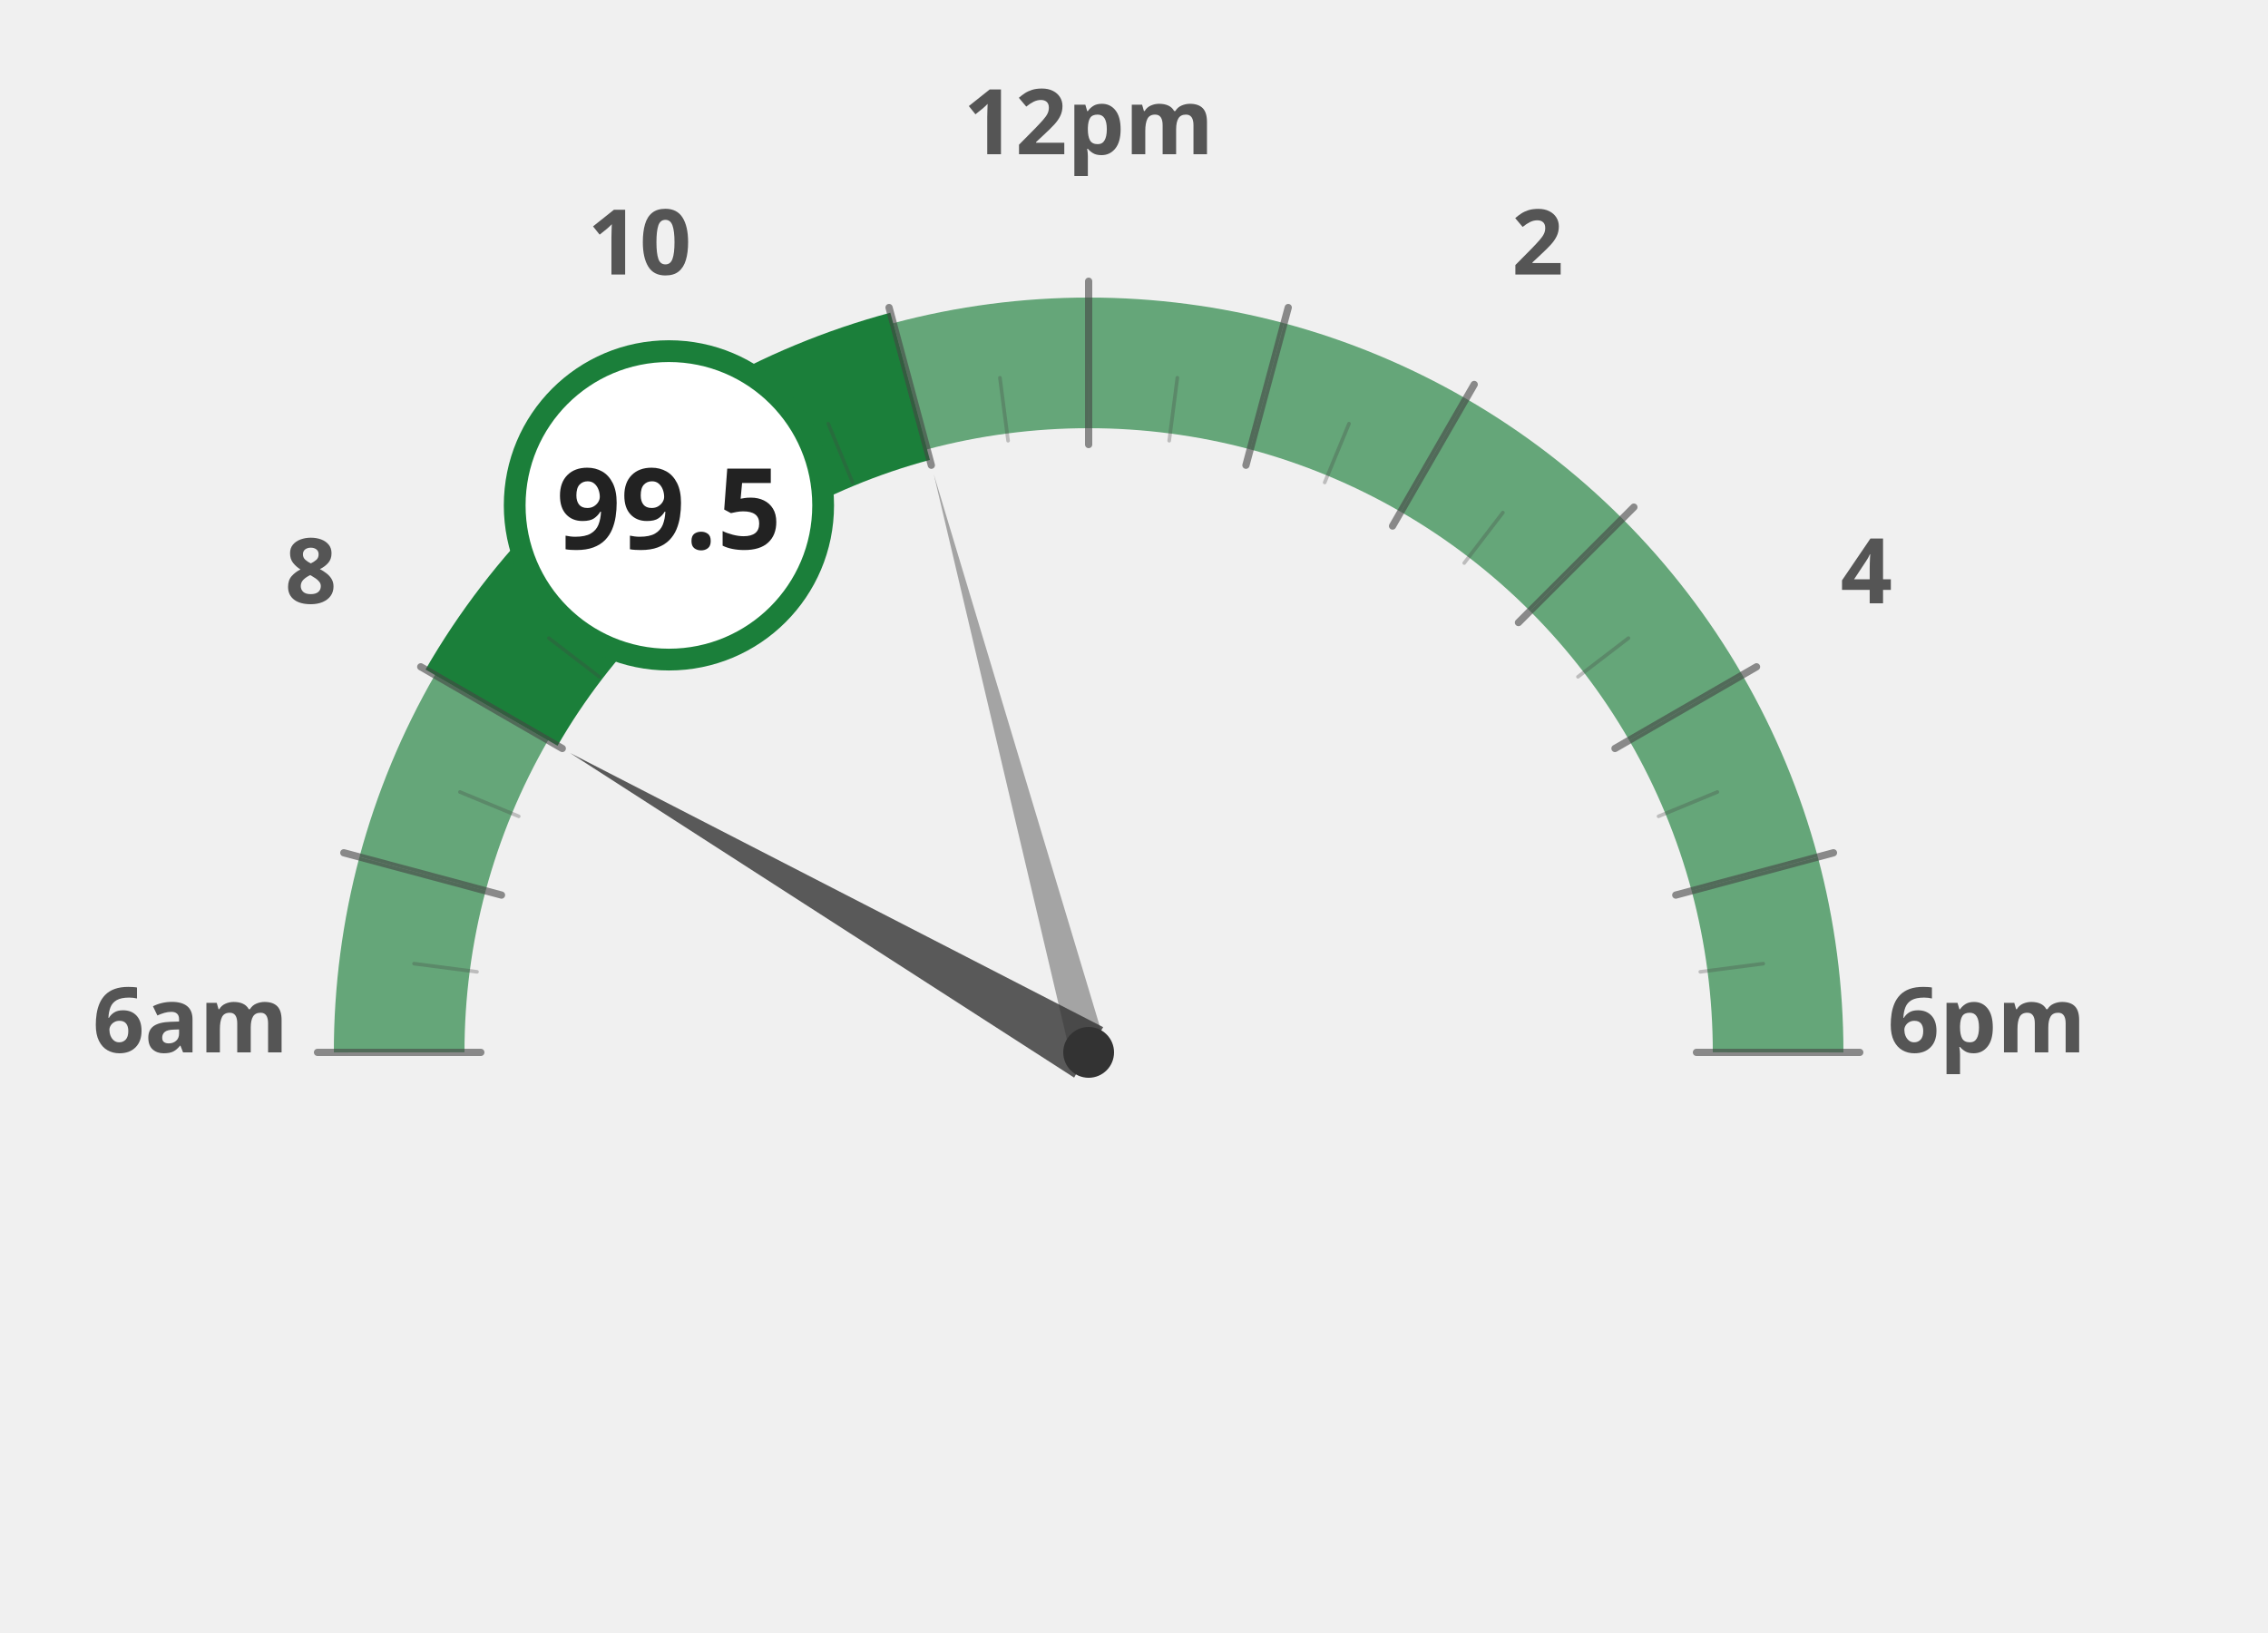
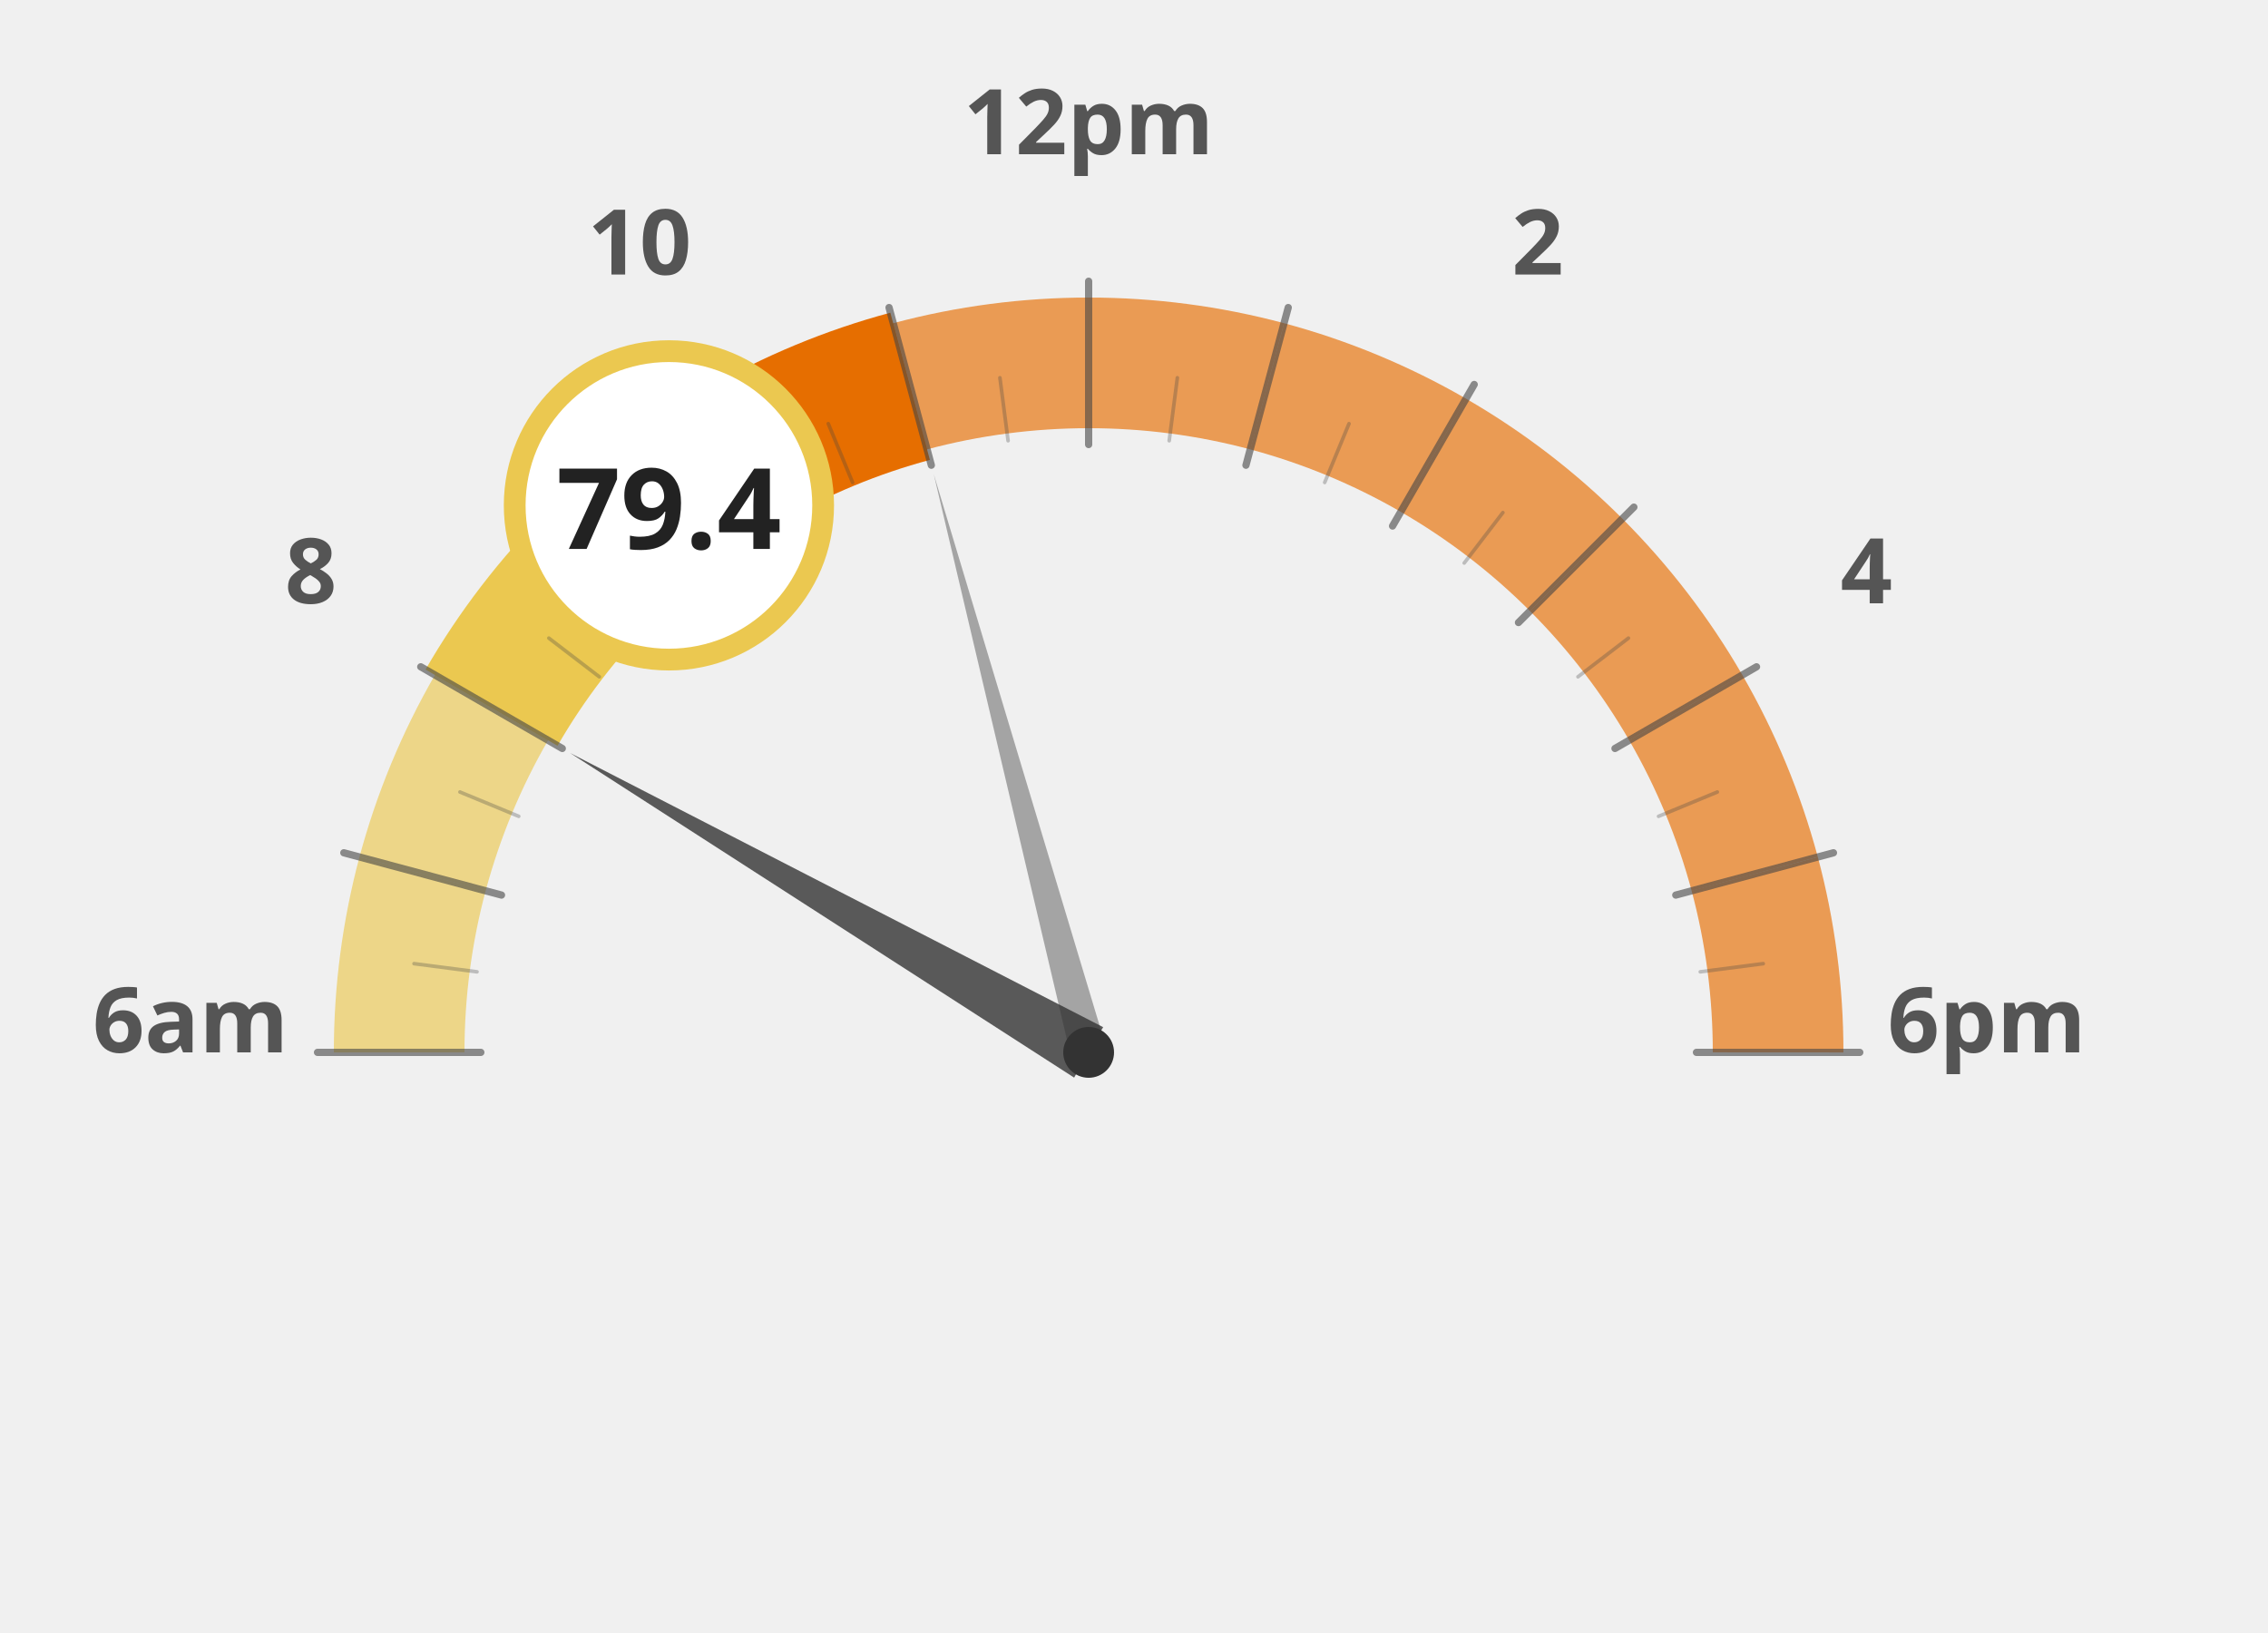
<svg xmlns="http://www.w3.org/2000/svg" width="100%" height="100%" viewBox="0 0 1250 900">
  <g transform="translate(100, 100)">
-     <path d="M 120.0 480.0 A 380 380 0 0 1 132.9 381.6" fill="none" stroke="#1b7f3a" stroke-width="72" stroke-opacity="0.65" />
-     <path d="M 132.9 381.6 A 380 380 0 0 1 170.9 290.0" fill="none" stroke="#1b7f3a" stroke-width="72" stroke-opacity="0.65" />
-     <path d="M 170.9 290.0 A 380 380 0 0 1 231.3 211.3" fill="none" stroke="#1b7f3a" stroke-width="72" stroke-opacity="1.0" />
-     <path d="M 231.3 211.3 A 380 380 0 0 1 310.0 150.9" fill="none" stroke="#1b7f3a" stroke-width="72" stroke-opacity="1.0" />
-     <path d="M 310.0 150.9 A 380 380 0 0 1 401.6 112.9" fill="none" stroke="#1b7f3a" stroke-width="72" stroke-opacity="1.0" />
-     <path d="M 401.6 112.9 A 380 380 0 0 1 500.0 100.0" fill="none" stroke="#1b7f3a" stroke-width="72" stroke-opacity="0.65" />
-     <path d="M 500.0 100.0 A 380 380 0 0 1 598.4 112.9" fill="none" stroke="#1b7f3a" stroke-width="72" stroke-opacity="0.65" />
-     <path d="M 598.4 112.9 A 380 380 0 0 1 690.0 150.9" fill="none" stroke="#1b7f3a" stroke-width="72" stroke-opacity="0.65" />
-     <path d="M 690.0 150.9 A 380 380 0 0 1 768.7 211.3" fill="none" stroke="#1b7f3a" stroke-width="72" stroke-opacity="0.65" />
-     <path d="M 768.7 211.3 A 380 380 0 0 1 829.1 290.0" fill="none" stroke="#1b7f3a" stroke-width="72" stroke-opacity="0.65" />
-     <path d="M 829.1 290.0 A 380 380 0 0 1 867.1 381.6" fill="none" stroke="#1b7f3a" stroke-width="72" stroke-opacity="0.65" />
-     <path d="M 867.1 381.6 A 380 380 0 0 1 880.0 480.0" fill="none" stroke="#1b7f3a" stroke-width="72" stroke-opacity="0.65" />
+     <path d="M 120.0 480.0 A 380 380 0 0 1 132.9 381.6" fill="none" stroke="#ebc850" stroke-width="72" stroke-opacity="0.65" />
+     <path d="M 132.9 381.6 A 380 380 0 0 1 170.9 290.0" fill="none" stroke="#ebc850" stroke-width="72" stroke-opacity="0.65" />
+     <path d="M 170.9 290.0 A 380 380 0 0 1 231.3 211.3" fill="none" stroke="#ebc850" stroke-width="72" stroke-opacity="1.0" />
+     <path d="M 231.3 211.3 A 380 380 0 0 1 310.0 150.9" fill="none" stroke="#e66e00" stroke-width="72" stroke-opacity="1.0" />
+     <path d="M 310.0 150.9 A 380 380 0 0 1 401.6 112.9" fill="none" stroke="#e66e00" stroke-width="72" stroke-opacity="1.0" />
+     <path d="M 401.6 112.9 A 380 380 0 0 1 500.0 100.0" fill="none" stroke="#e66e00" stroke-width="72" stroke-opacity="0.65" />
+     <path d="M 500.0 100.0 A 380 380 0 0 1 598.4 112.9" fill="none" stroke="#e66e00" stroke-width="72" stroke-opacity="0.65" />
+     <path d="M 598.4 112.9 A 380 380 0 0 1 690.0 150.9" fill="none" stroke="#e66e00" stroke-width="72" stroke-opacity="0.65" />
+     <path d="M 690.0 150.9 A 380 380 0 0 1 768.7 211.3" fill="none" stroke="#e66e00" stroke-width="72" stroke-opacity="0.65" />
+     <path d="M 768.7 211.3 A 380 380 0 0 1 829.1 290.0" fill="none" stroke="#e66e00" stroke-width="72" stroke-opacity="0.65" />
+     <path d="M 829.1 290.0 A 380 380 0 0 1 867.1 381.6" fill="none" stroke="#e66e00" stroke-width="72" stroke-opacity="0.65" />
+     <path d="M 867.1 381.6 A 380 380 0 0 1 880.0 480.0" fill="none" stroke="#e66e00" stroke-width="72" stroke-opacity="0.65" />
    <text x="5.0" y="480" text-anchor="middle" font-family="Montserrat, sans-serif" font-size="50" font-weight="900" fill="#555">6am</text>
    <text x="71.317" y="232.5" text-anchor="middle" font-family="Montserrat, sans-serif" font-size="50" font-weight="900" fill="#555">8</text>
    <text x="252.5" y="51.317" text-anchor="middle" font-family="Montserrat, sans-serif" font-size="50" font-weight="900" fill="#555">10</text>
    <text x="500" y="-15.0" text-anchor="middle" font-family="Montserrat, sans-serif" font-size="50" font-weight="900" fill="#555">12pm</text>
    <text x="747.5" y="51.317" text-anchor="middle" font-family="Montserrat, sans-serif" font-size="50" font-weight="900" fill="#555">2</text>
    <text x="928.683" y="232.5" text-anchor="middle" font-family="Montserrat, sans-serif" font-size="50" font-weight="900" fill="#555">4</text>
    <text x="995.0" y="480.0" text-anchor="middle" font-family="Montserrat, sans-serif" font-size="50" font-weight="900" fill="#555">6pm</text>
-     <path d="M 170.9 290.0 A 380 380 0 0 1 231.3 211.3" fill="none" stroke="#1b7f3a" stroke-width="84" stroke-linecap="butt" />
-     <path d="M 231.3 211.3 A 380 380 0 0 1 310.0 150.9" fill="none" stroke="#1b7f3a" stroke-width="84" stroke-linecap="butt" />
-     <path d="M 310.0 150.9 A 380 380 0 0 1 401.6 112.9" fill="none" stroke="#1b7f3a" stroke-width="84" stroke-linecap="butt" />
+     <path d="M 170.9 290.0 A 380 380 0 0 1 231.3 211.3" fill="none" stroke="#ebc850" stroke-width="84" stroke-linecap="butt" />
+     <path d="M 231.3 211.3 A 380 380 0 0 1 310.0 150.9" fill="none" stroke="#e66e00" stroke-width="84" stroke-linecap="butt" />
+     <path d="M 310.0 150.9 A 380 380 0 0 1 401.6 112.9" fill="none" stroke="#e66e00" stroke-width="84" stroke-linecap="butt" />
    <line x1="165.0" y1="480.0" x2="75.0" y2="480.0" stroke="#444" stroke-width="4" stroke-linecap="round" opacity="0.6" />
    <line x1="162.9" y1="435.6" x2="128.2" y2="431.1" stroke="#444" stroke-width="2" stroke-linecap="round" opacity="0.3" />
    <line x1="176.4" y1="393.3" x2="89.5" y2="370.0" stroke="#444" stroke-width="4" stroke-linecap="round" opacity="0.6" />
    <line x1="185.9" y1="349.9" x2="153.5" y2="336.5" stroke="#444" stroke-width="2" stroke-linecap="round" opacity="0.3" />
    <line x1="209.9" y1="312.5" x2="131.9" y2="267.5" stroke="#444" stroke-width="4" stroke-linecap="round" opacity="0.6" />
    <line x1="230.3" y1="273.0" x2="202.5" y2="251.7" stroke="#444" stroke-width="2" stroke-linecap="round" opacity="0.3" />
    <line x1="263.1" y1="243.1" x2="199.5" y2="179.5" stroke="#444" stroke-width="4" stroke-linecap="round" opacity="0.6" />
    <line x1="293.0" y1="210.3" x2="271.7" y2="182.5" stroke="#444" stroke-width="2" stroke-linecap="round" opacity="0.3" />
    <line x1="332.5" y1="189.9" x2="287.5" y2="111.9" stroke="#444" stroke-width="4" stroke-linecap="round" opacity="0.6" />
    <line x1="369.9" y1="165.9" x2="356.5" y2="133.5" stroke="#444" stroke-width="2" stroke-linecap="round" opacity="0.3" />
    <line x1="413.3" y1="156.4" x2="390.0" y2="69.5" stroke="#444" stroke-width="4" stroke-linecap="round" opacity="0.6" />
    <line x1="455.6" y1="142.9" x2="451.1" y2="108.2" stroke="#444" stroke-width="2" stroke-linecap="round" opacity="0.3" />
    <line x1="500.0" y1="145.0" x2="500.0" y2="55.0" stroke="#444" stroke-width="4" stroke-linecap="round" opacity="0.6" />
    <line x1="544.4" y1="142.9" x2="548.9" y2="108.2" stroke="#444" stroke-width="2" stroke-linecap="round" opacity="0.3" />
    <line x1="586.7" y1="156.4" x2="610.0" y2="69.5" stroke="#444" stroke-width="4" stroke-linecap="round" opacity="0.6" />
    <line x1="630.1" y1="165.9" x2="643.5" y2="133.5" stroke="#444" stroke-width="2" stroke-linecap="round" opacity="0.3" />
    <line x1="667.5" y1="189.9" x2="712.5" y2="111.9" stroke="#444" stroke-width="4" stroke-linecap="round" opacity="0.6" />
    <line x1="707.0" y1="210.3" x2="728.3" y2="182.5" stroke="#444" stroke-width="2" stroke-linecap="round" opacity="0.3" />
    <line x1="736.9" y1="243.1" x2="800.5" y2="179.5" stroke="#444" stroke-width="4" stroke-linecap="round" opacity="0.6" />
    <line x1="769.7" y1="273.0" x2="797.5" y2="251.7" stroke="#444" stroke-width="2" stroke-linecap="round" opacity="0.3" />
    <line x1="790.1" y1="312.5" x2="868.1" y2="267.5" stroke="#444" stroke-width="4" stroke-linecap="round" opacity="0.6" />
    <line x1="814.1" y1="349.9" x2="846.5" y2="336.5" stroke="#444" stroke-width="2" stroke-linecap="round" opacity="0.3" />
    <line x1="823.6" y1="393.3" x2="910.5" y2="370.0" stroke="#444" stroke-width="4" stroke-linecap="round" opacity="0.6" />
    <line x1="837.1" y1="435.6" x2="871.8" y2="431.1" stroke="#444" stroke-width="2" stroke-linecap="round" opacity="0.3" />
    <line x1="835.0" y1="480.0" x2="925.0" y2="480.0" stroke="#444" stroke-width="4" stroke-linecap="round" opacity="0.6" />
    <polygon points="214.2,315.0 492.0,493.9 508.0,466.1" fill="#333" opacity="0.8" />
    <polygon points="414.6,161.2 490.3,482.6 509.7,477.4" fill="#333" opacity="0.4" />
    <circle cx="500" cy="480" r="14" fill="#333" />
-     <circle cx="268.671" cy="178.526" r="85" fill="white" stroke="#1b7f3a" stroke-width="12" />
-     <text x="268.671" y="202.526" text-anchor="middle" font-family="Montserrat, sans-serif" font-size="62" font-weight="800" fill="#222">99.5</text>
+     <circle cx="268.671" cy="178.526" r="85" fill="white" stroke="#ebc850" stroke-width="12" />
+     <text x="268.671" y="202.526" text-anchor="middle" font-family="Montserrat, sans-serif" font-size="62" font-weight="800" fill="#222">79.4</text>
  </g>
</svg>
